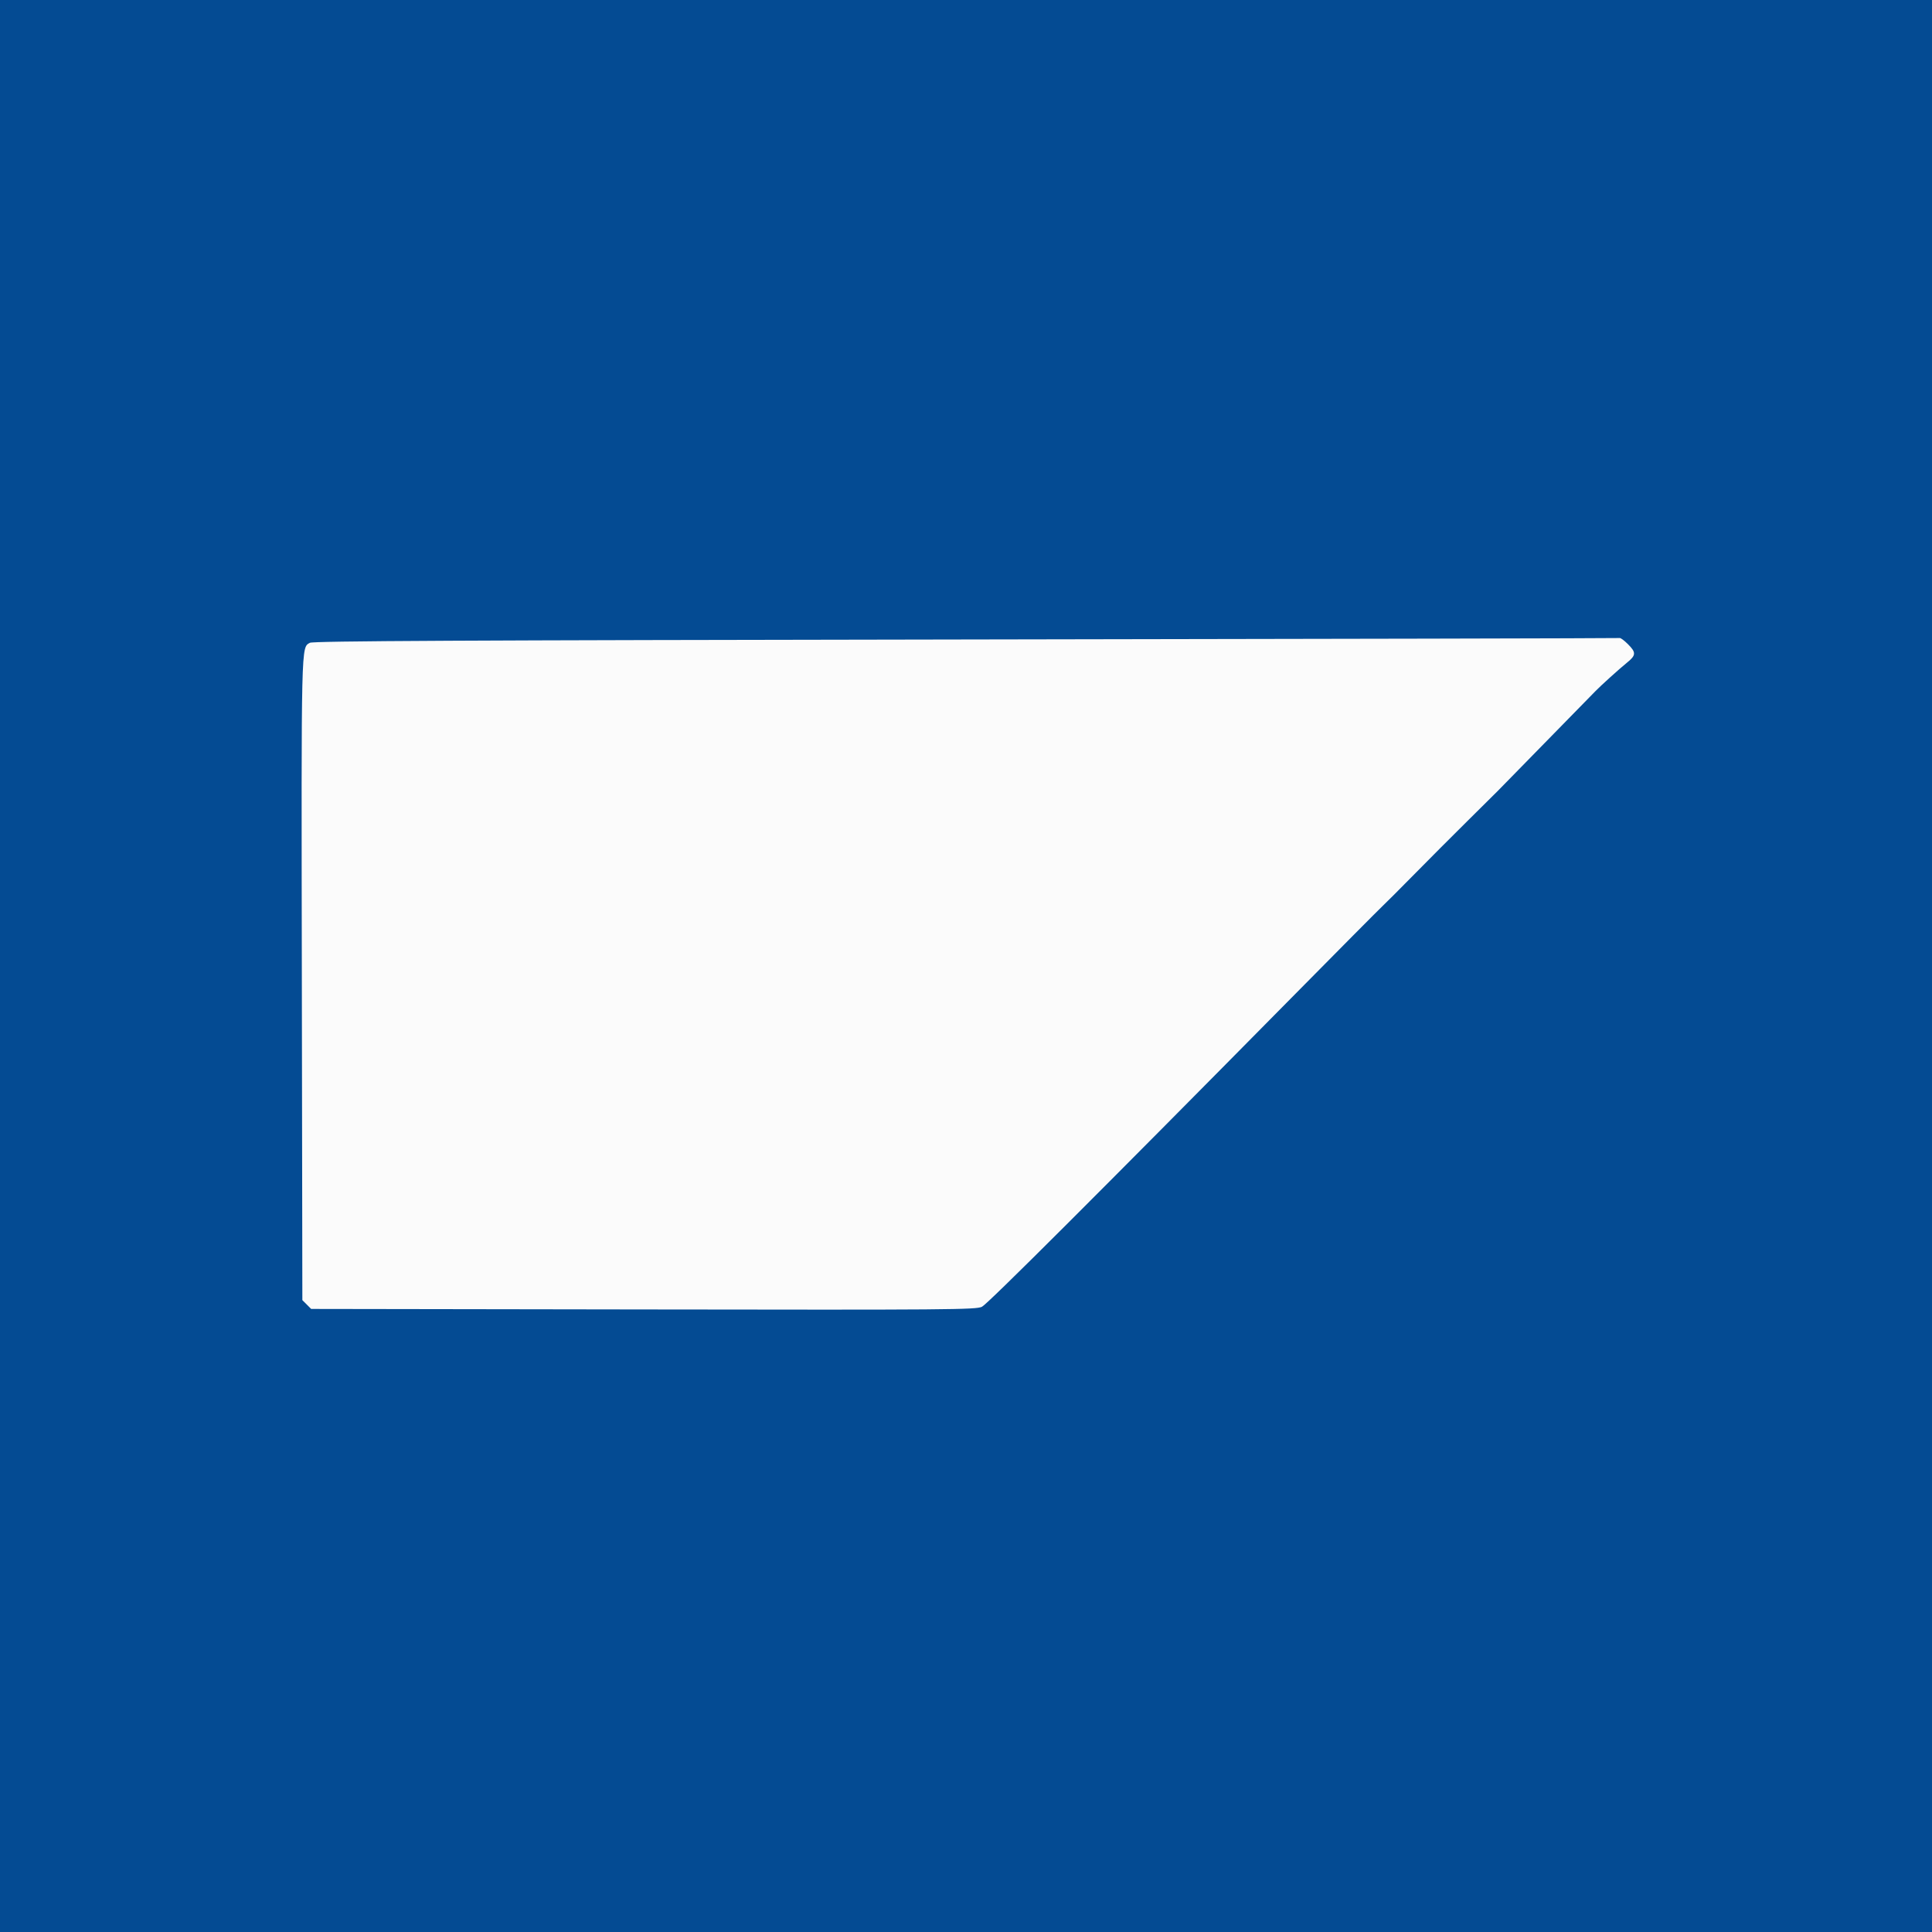
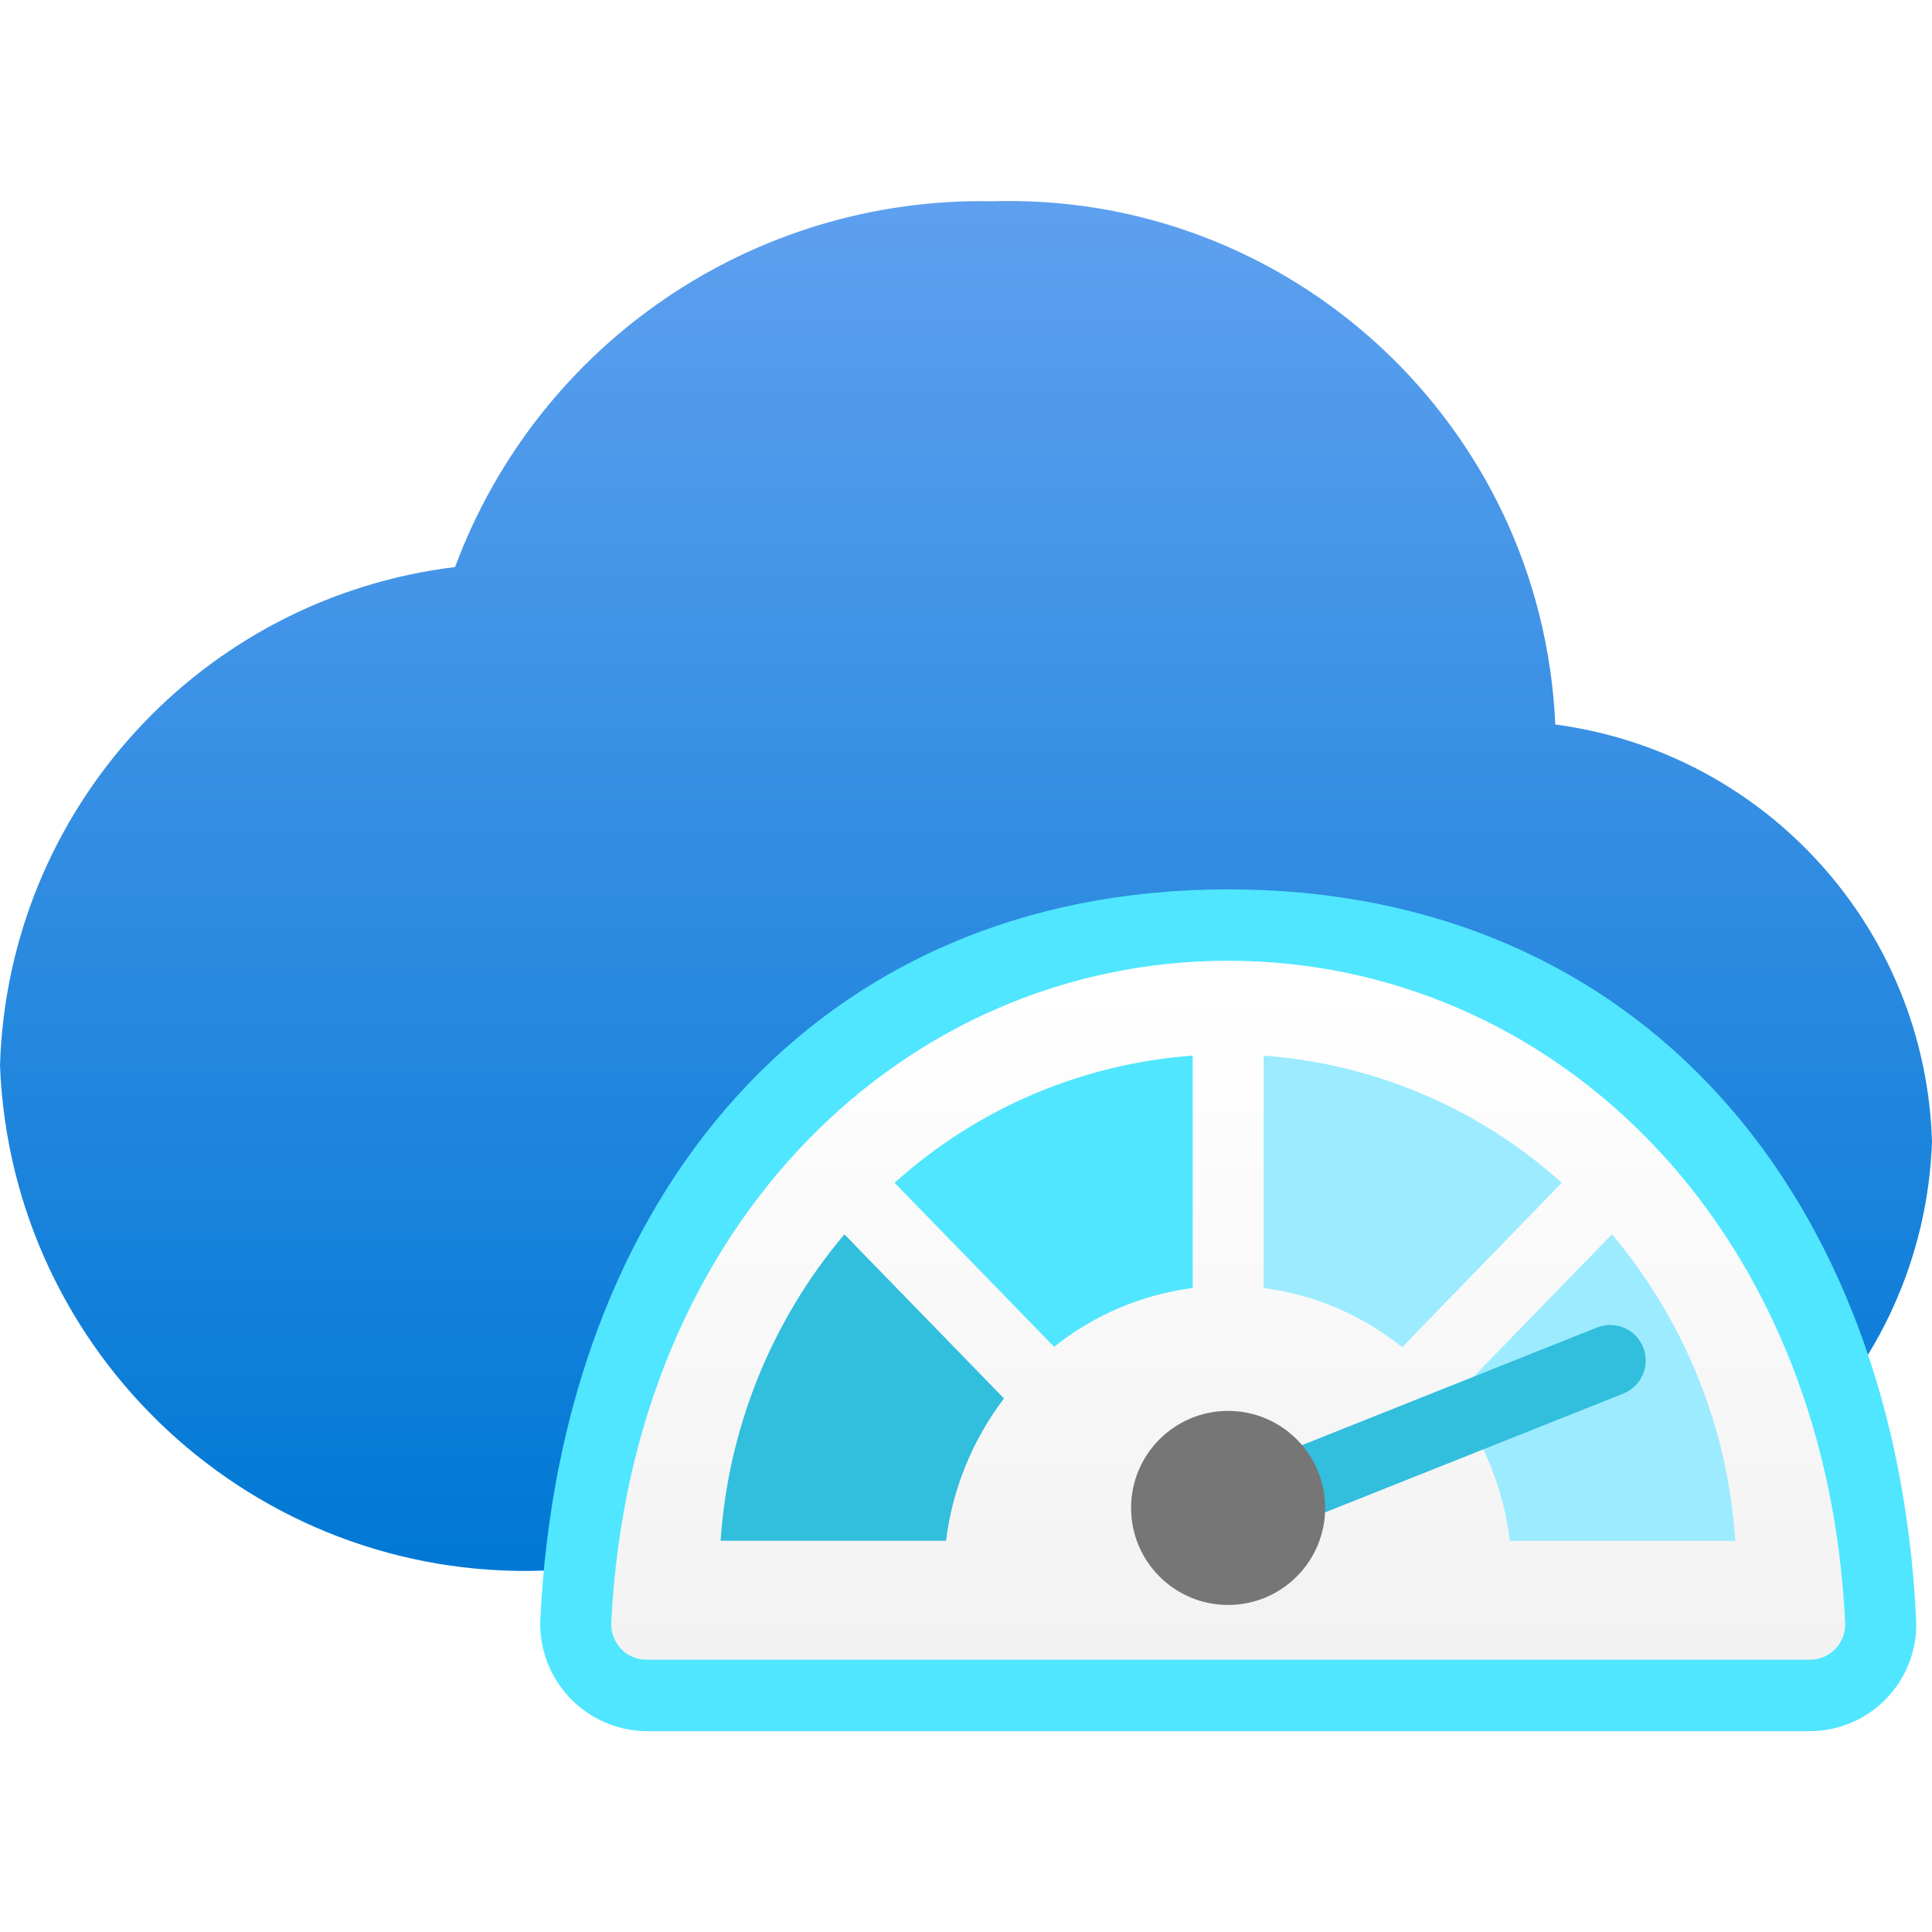
- <svg xmlns="http://www.w3.org/2000/svg" viewBox="0, 0, 400,400" class="" role="presentation" focusable="false" id="FxSymbol0-0c2" data-type="1">
+ <svg xmlns="http://www.w3.org/2000/svg" viewBox="0 0 18 18" class="" role="presentation" focusable="false" id="FxSymbol0-13f" data-type="1">
  <g>
-     <g fill-rule="evenodd">
-       <path d="M200 132.398c-104.69.157-135.19.311-135.845.687-1.815 1.041-1.773-.712-1.661 69.404l.106 66.689.911.911.911.911 68.798.106c63.321.097 68.901.053 70.089-.556 1.218-.624 23.977-23.343 63.992-63.88 9.734-9.862 18.22-18.412 18.857-19 .637-.589 3.607-3.559 6.6-6.602 2.993-3.043 7.962-8.025 11.042-11.071 3.08-3.047 5.925-5.867 6.322-6.268.968-.978 19.827-20.247 20.191-20.631.951-1.002 5.045-4.702 6.438-5.821.907-.727 1.649-1.6 1.649-1.94 0-.7-2.54-3.389-3.06-3.239-.187.053-61.09.188-135.34.3" fill="#fbfbfb" />
-       <path d="M0 200v200h400V0H0v200m337.04-66.64c1.754 1.754 1.713 2.311-.289 3.917-1.393 1.119-5.487 4.819-6.438 5.821-.364.384-19.223 19.653-20.191 20.631-.397.401-3.242 3.221-6.322 6.268-3.08 3.046-8.049 8.028-11.042 11.071-2.993 3.043-5.963 6.013-6.6 6.602-.637.588-9.123 9.138-18.857 19-40.015 40.537-62.774 63.256-63.992 63.88-1.188.609-6.768.653-70.089.556L64.422 271l-.911-.911-.911-.911-.106-66.689c-.112-70.116-.154-68.363 1.661-69.404.655-.376 31.155-.53 135.845-.687 74.25-.112 135.153-.247 135.34-.3.187-.054.952.514 1.7 1.262" fill="#044b93" />
-     </g>
+     <defs>
+       <linearGradient id="8181631795232533" x1="11.443" y1="9.184" x2="11.443" y2="15.325" gradientUnits="userSpaceOnUse">
+         <stop offset="0" stop-color="#fff" />
+         <stop offset="1" stop-color="#f2f2f2" />
+       </linearGradient>
+       <linearGradient id="7837418104672906" x1="9" y1="14.633" x2="9" y2="1.875" gradientUnits="userSpaceOnUse">
+         <stop offset="0" stop-color="#0078d4" />
+         <stop offset="1" stop-color="#5ea0ef" />
+       </linearGradient>
+     </defs>
+     <path d="M18 10.637a4.044 4.044 0 0 0-3.51-3.887 5.1 5.1 0 0 0-5.25-4.875 5.229 5.229 0 0 0-5 3.408A4.826 4.826 0 0 0 0 9.927a4.9 4.9 0 0 0 5.068 4.706c.151 0 .3-.007.447-.019h8.207a.819.819 0 0 0 .217-.033A4.092 4.092 0 0 0 18 10.637z" fill="url(#7837418104672906)" />
+     <path d="M11.442 8.286c3.862 0 6.221 2.874 6.41 6.8a.994.994 0 0 1-.992 1.043H6.026a1 1 0 0 1-.992-1.044c.193-3.925 2.553-6.799 6.408-6.799z" fill="#50e6ff" />
+     <path d="M6.026 15.463a.324.324 0 0 1-.239-.1.329.329 0 0 1-.092-.246c.185-3.752 2.768-6.166 5.747-6.166s5.569 2.414 5.749 6.166a.329.329 0 0 1-.092.246.324.324 0 0 1-.239.1z" fill="url(#8181631795232533)" />
+     <path d="M14.55 11.02a4.648 4.648 0 0 0-2.777-1.185V12a2.6 2.6 0 0 1 1.291.551z" fill="#9cebff" />
+     <path d="M8.335 11.02l1.486 1.528A2.6 2.6 0 0 1 11.112 12V9.835a4.648 4.648 0 0 0-2.777 1.185z" fill="#50e6ff" />
+     <path d="M13.532 13.029a2.753 2.753 0 0 1 .535 1.327h2.1a4.926 4.926 0 0 0-1.149-2.856z" fill="#9cebff" />
+     <path d="M9.354 13.029L7.867 11.5a4.933 4.933 0 0 0-1.153 2.855h2.1a2.745 2.745 0 0 1 .54-1.326zm5.956-.474a.331.331 0 0 0-.428-.188l-3.1 1.236.241.616 3.1-1.235a.332.332 0 0 0 .187-.429z" fill="#32bedd" />
+     <circle cx="11.442" cy="14.049" r=".904" fill="#767676" />
  </g>
</svg>
